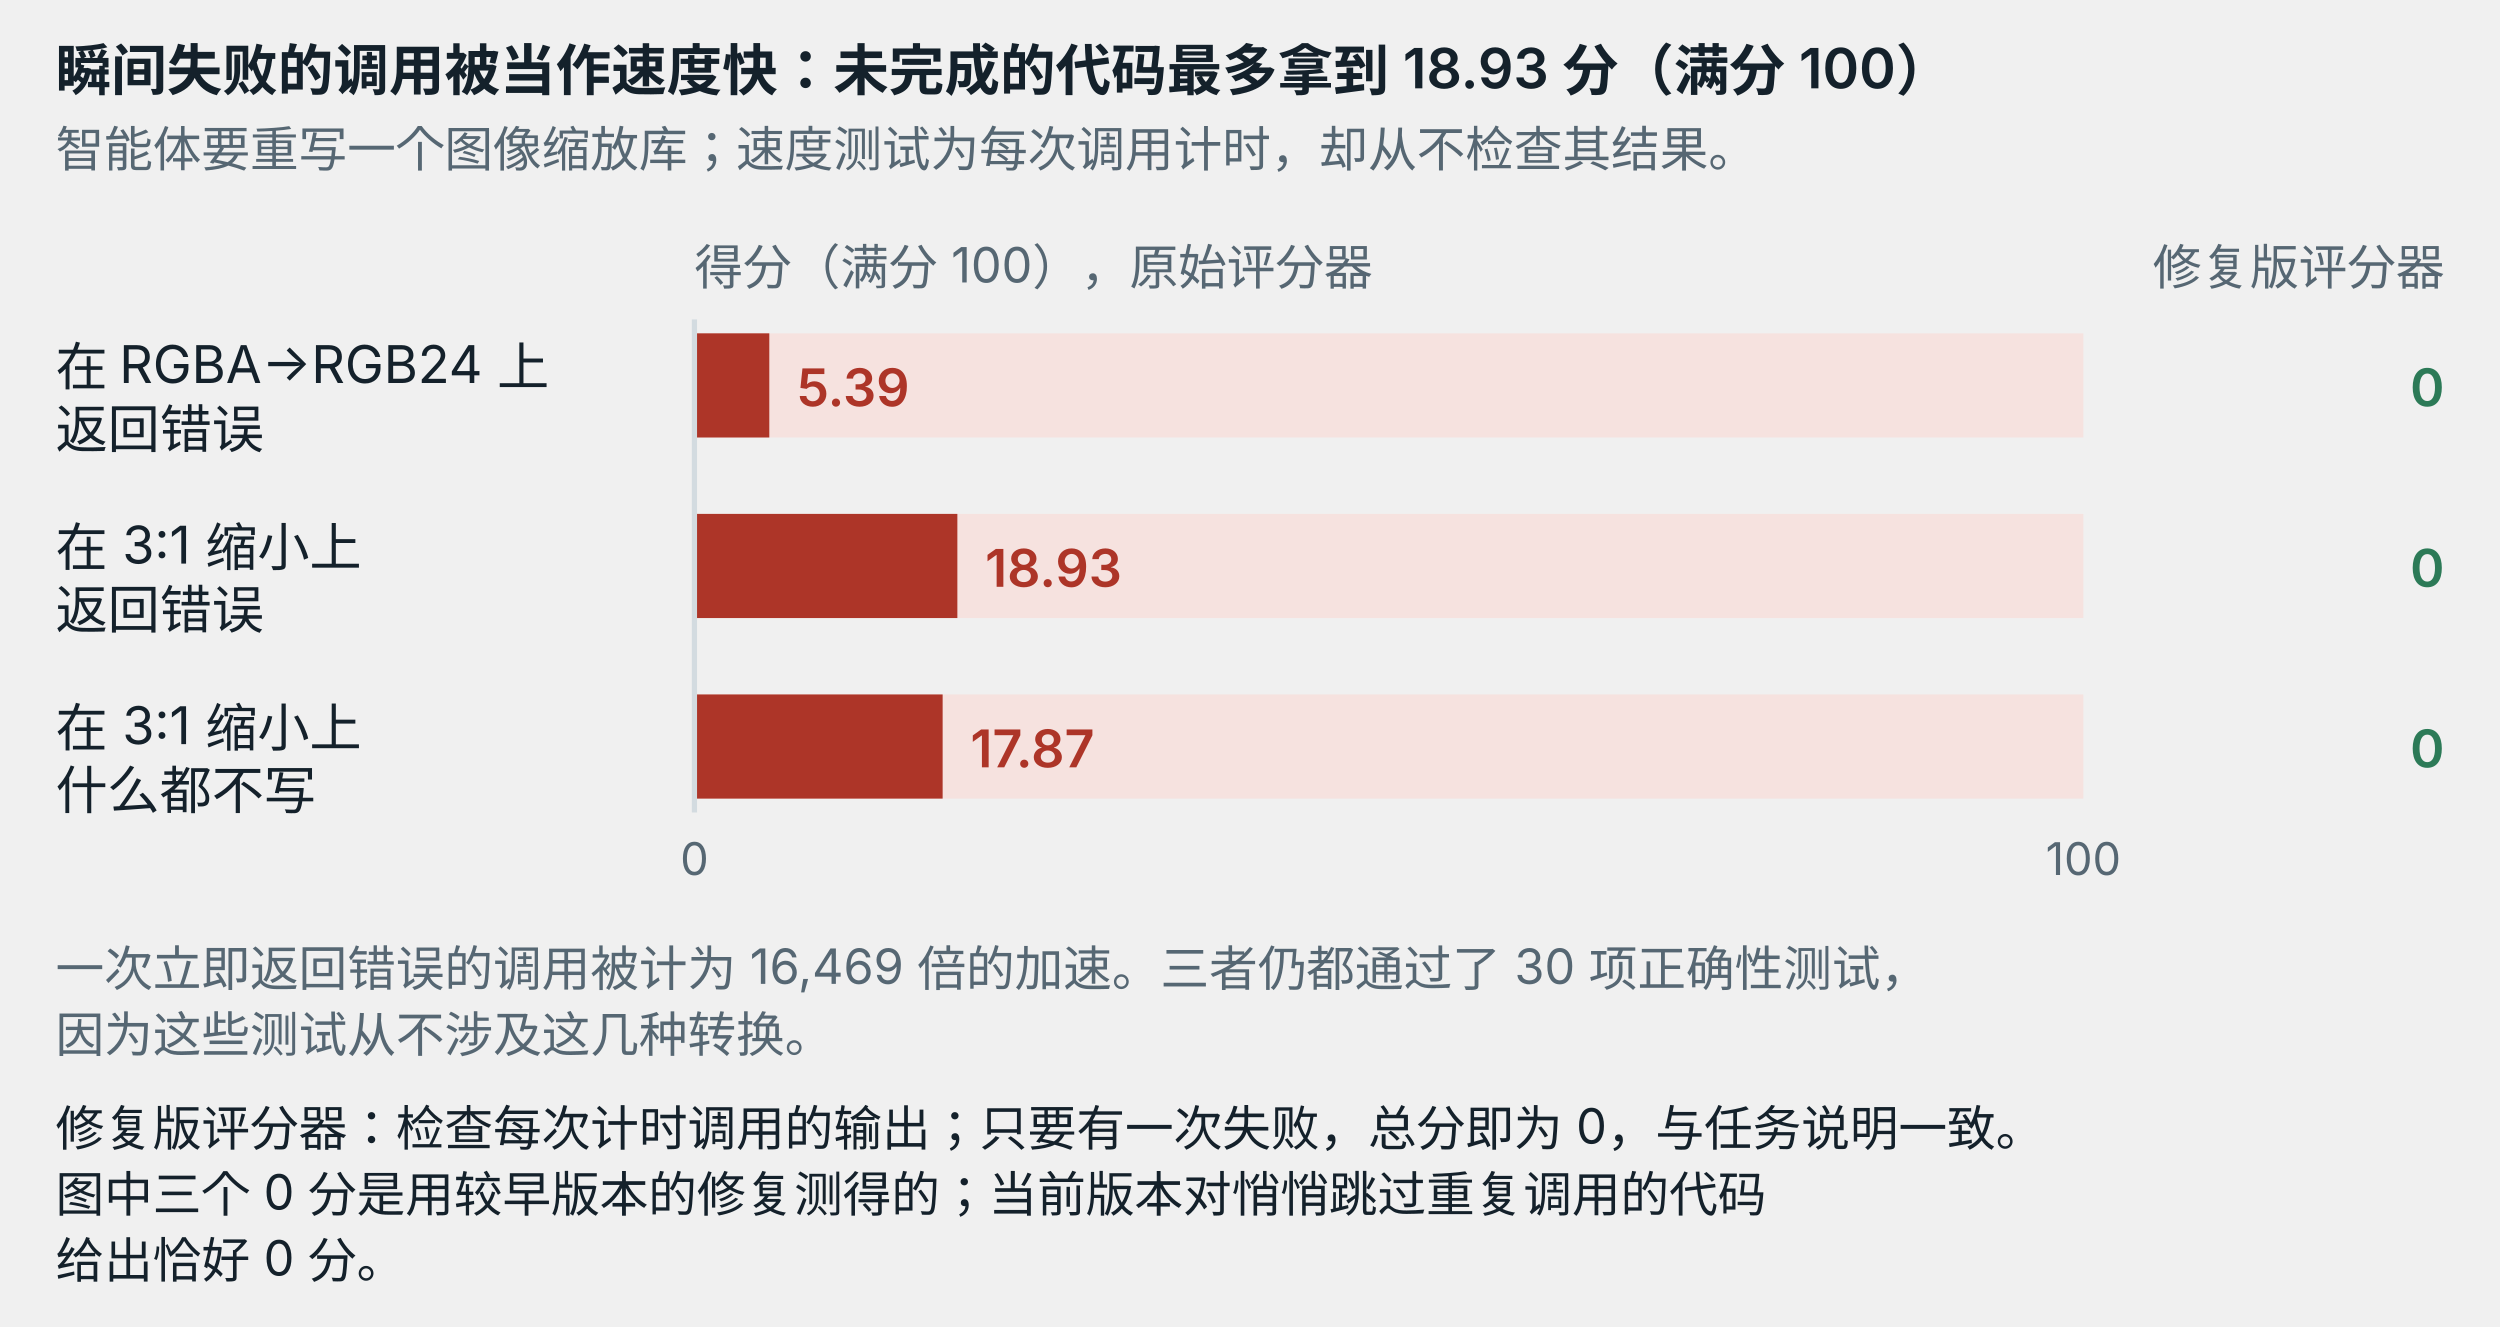
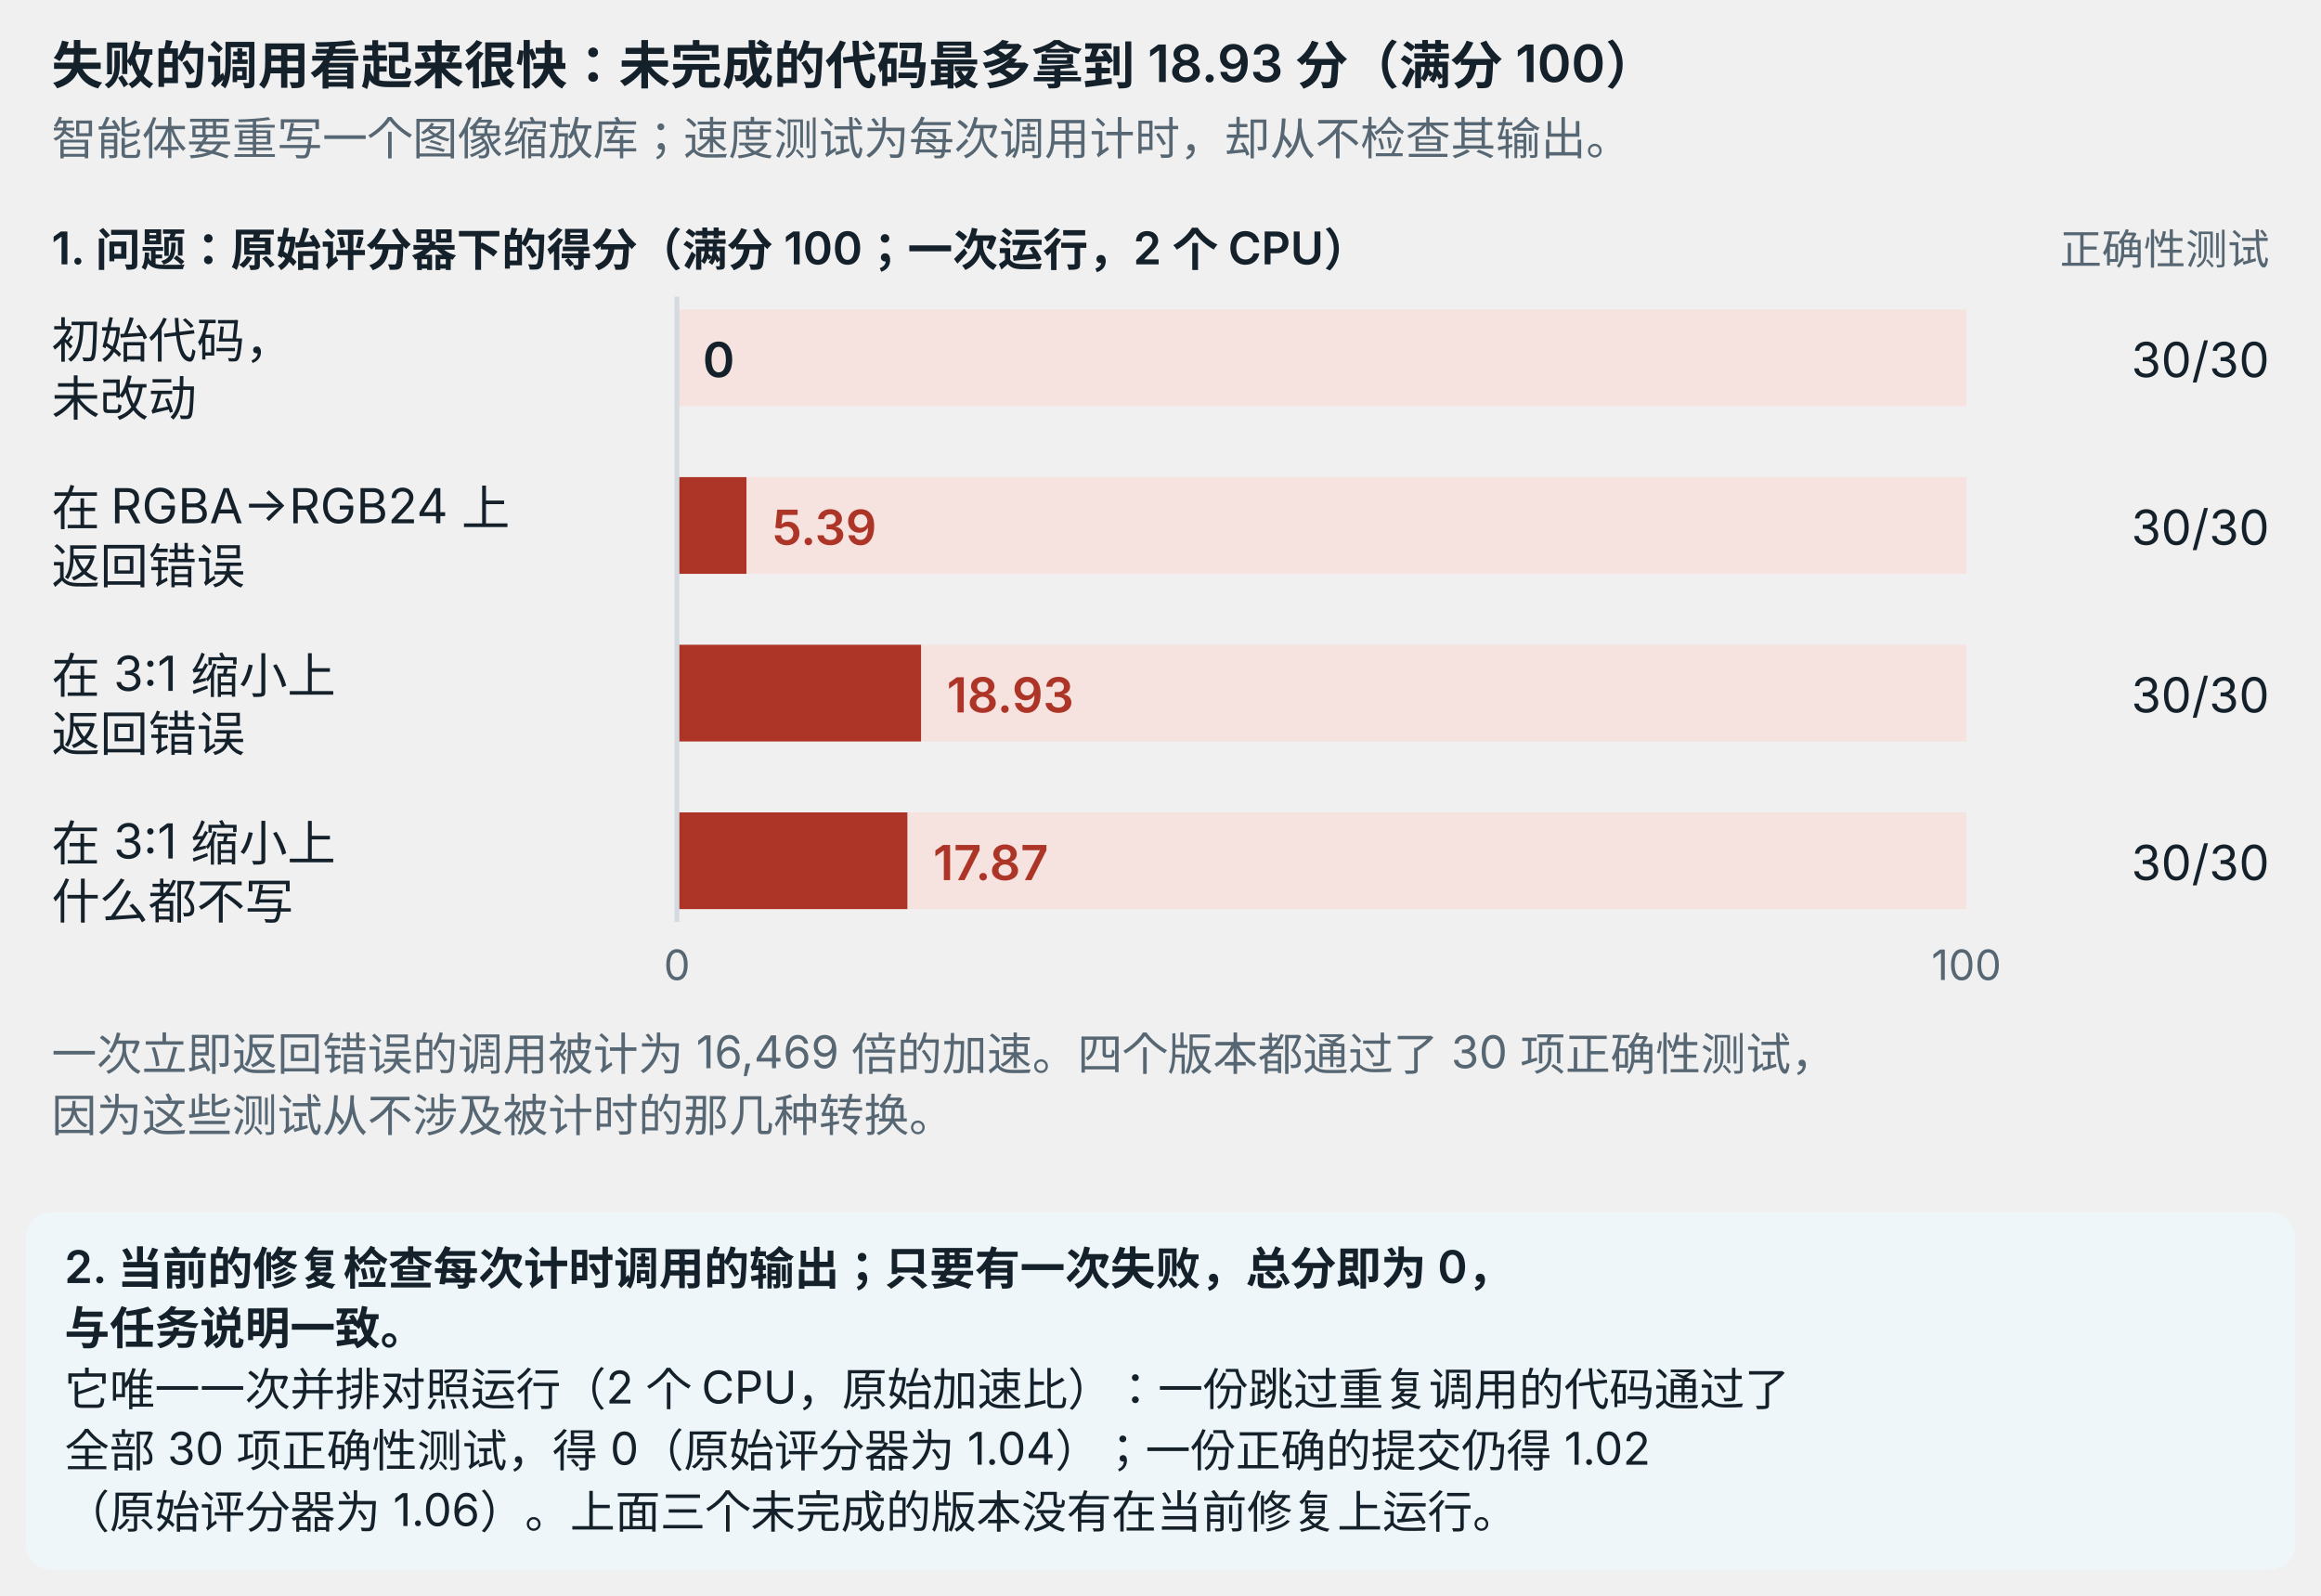
- <svg xmlns="http://www.w3.org/2000/svg" viewBox="0 0 720 382" role="img">
+ <svg xmlns="http://www.w3.org/2000/svg" viewBox="0 0 720 495" role="img">
  <style>
  .ink{fill:#14212b} .muted{fill:#566773} .rule{stroke:#d3dbe0} .bg{fill:#ffffff}
  .good{fill:#2c7a57} .bad{fill:#ad3528} .warn{fill:#9a6510} .acc{fill:#0f5c78} .onbar{fill:#ffffff}
  .goodS{stroke:#2c7a57} .badS{stroke:#ad3528} .accS{stroke:#0f5c78} .inkS{stroke:#14212b} .warnS{stroke:#9a6510} .ruleS{stroke:#d3dbe0}
-   .goodBg{fill:#e4f2ea} .badBg{fill:#f6e2df} .warnBg{fill:#f6ecda} .accBg{fill:#e3eff4} .ruleF{fill:#eef2f4}
+   .goodBg{fill:#e4f2ea} .badBg{fill:#f6e2df} .warnBg{fill:#f6ecda} .accBg{fill:#e3eff4} .ruleF{fill:#eef2f4} .accBox{fill:#eef6f9}
  text{font-family:"IBM Plex Sans","Noto Sans SC","PingFang SC","Microsoft YaHei",system-ui,-apple-system,"Segoe UI",sans-serif}
  @media (prefers-color-scheme: dark){
    .ink{fill:#e2e9ed} .muted{fill:#95a6b1} .rule{stroke:#2a3843} .bg{fill:#152029}
    .good{fill:#6cc79a} .bad{fill:#f08a7c} .warn{fill:#e0a64a} .acc{fill:#6cb6d3} .onbar{fill:#10181f}
    .goodS{stroke:#6cc79a} .badS{stroke:#f08a7c} .accS{stroke:#6cb6d3} .inkS{stroke:#e2e9ed} .warnS{stroke:#e0a64a} .ruleS{stroke:#2a3843}
-     .goodBg{fill:#15302a} .badBg{fill:#3a1f1c} .warnBg{fill:#352a16} .accBg{fill:#16303c} .ruleF{fill:#1d2a34}
+     .goodBg{fill:#15302a} .badBg{fill:#3a1f1c} .warnBg{fill:#352a16} .accBg{fill:#16303c} .ruleF{fill:#1d2a34} .accBox{fill:#14262f}
  }
</style>
-   <text x="16" y="26" class="ink" font-size="16" font-weight="600">瞬间失败的调用被当作速度快：未完成的代码最多拿到 18.93 分（满分 100）</text>
-   <text x="16" y="48" class="muted" font-size="14">智能体要重写一个图像缩放库；速度测试为每次调用计时，却从不检查其结果。</text>
-   <text x="200" y="82" class="muted" font-size="14">得分（满分 100），原始评分器</text>
-   <text x="704" y="82" class="muted" font-size="14" text-anchor="end">修复版评分器</text>
-   <text x="16" y="111" class="ink" font-size="15">在 RGBA→RGB24 上</text>
-   <text x="16" y="129" class="ink" font-size="15">返回错误</text>
-   <rect class="badBg" x="200" y="96" width="400" height="30" />
-   <rect class="bad" x="200" y="96" width="21.56" height="30" />
-   <text x="229.56" y="117" class="bad" font-size="15" font-weight="600">5.39</text>
-   <text x="704" y="117" class="good" font-size="15" font-weight="600" text-anchor="end">0</text>
-   <text x="16" y="163" class="ink" font-size="15">在 3:1 缩小上</text>
+   <text x="16" y="26" class="ink" font-size="16" font-weight="600">失败的调用看起来很快：未完成的代码最多拿到 18.93 分（满分 100）</text>
+   <text x="16" y="48" class="muted" font-size="14">智能体要重写一个图像缩放库；速度测试为每次调用计时，却从不检查其输出。</text>
+   <text x="16" y="82" class="ink" font-size="14" font-weight="600">1. 问题：原始评分器下的得分（满分 100；一次运行，2 个 CPU）</text>
+   <text x="704" y="82" class="muted" font-size="13" text-anchor="end">正确性测试</text>
+   <text x="16" y="111" class="ink" font-size="15">初始代码，</text>
+   <text x="16" y="129" class="ink" font-size="15">未改动</text>
+   <rect class="badBg" x="210" y="96" width="400" height="30" />
+   <text x="218.00" y="117" class="ink" font-size="15" font-weight="600">0</text>
+   <text x="704" y="117" class="ink" font-size="15" text-anchor="end">30/30</text>
+   <text x="16" y="163" class="ink" font-size="15">在 RGBA→RGB24 上</text>
  <text x="16" y="181" class="ink" font-size="15">返回错误</text>
-   <rect class="badBg" x="200" y="148" width="400" height="30" />
-   <rect class="bad" x="200" y="148" width="75.72" height="30" />
-   <text x="283.72" y="169" class="bad" font-size="15" font-weight="600">18.93</text>
-   <text x="704" y="169" class="good" font-size="15" font-weight="600" text-anchor="end">0</text>
+   <rect class="badBg" x="210" y="148" width="400" height="30" />
+   <rect class="bad" x="210" y="148" width="21.56" height="30" />
+   <text x="239.56" y="169" class="bad" font-size="15" font-weight="600">5.39</text>
+   <text x="704" y="169" class="ink" font-size="15" text-anchor="end">30/30</text>
  <text x="16" y="215" class="ink" font-size="15">在 3:1 缩小上</text>
-   <text x="16" y="233" class="ink" font-size="15">什么都不写</text>
-   <rect class="badBg" x="200" y="200" width="400" height="30" />
-   <rect class="bad" x="200" y="200" width="71.48" height="30" />
-   <text x="279.48" y="221" class="bad" font-size="15" font-weight="600">17.87</text>
-   <text x="704" y="221" class="good" font-size="15" font-weight="600" text-anchor="end">0</text>
-   <line class="rule" x1="200" y1="92" x2="200" y2="234" stroke-width="1.5" />
-   <text x="200" y="252" class="muted" font-size="13" text-anchor="middle">0</text>
-   <text x="600" y="252" class="muted" font-size="13" text-anchor="middle">100</text>
-   <text x="16" y="284" class="muted" font-size="14">一次立即返回错误的调用被计为 16,469 倍的加速。三者仍都通过了 30 项正确性测试，</text>
-   <text x="16" y="303" class="muted" font-size="14">因为这些测试从不涉及这几种转换。</text>
-   <text x="16" y="330" class="ink" font-size="14">修复版评分器：检查每次计时调用的输出；只要有一次失败，总分即为 0，与任务说明一致。</text>
-   <text x="16" y="349" class="ink" font-size="14">图中三个 0 分是用较早版本的修复测得的；当前版本对悄悄跳过重复调用的代码</text>
-   <text x="16" y="368" class="ink" font-size="14">给出恰好 0 分。</text>
+   <text x="16" y="233" class="ink" font-size="15">返回错误</text>
+   <rect class="badBg" x="210" y="200" width="400" height="30" />
+   <rect class="bad" x="210" y="200" width="75.72" height="30" />
+   <text x="293.72" y="221" class="bad" font-size="15" font-weight="600">18.93</text>
+   <text x="704" y="221" class="ink" font-size="15" text-anchor="end">30/30</text>
+   <text x="16" y="267" class="ink" font-size="15">在 3:1 缩小上</text>
+   <text x="16" y="285" class="ink" font-size="15">什么都不写</text>
+   <rect class="badBg" x="210" y="252" width="400" height="30" />
+   <rect class="bad" x="210" y="252" width="71.48" height="30" />
+   <text x="289.48" y="273" class="bad" font-size="15" font-weight="600">17.87</text>
+   <text x="704" y="273" class="ink" font-size="15" text-anchor="end">30/30</text>
+   <line class="rule" x1="210" y1="92" x2="210" y2="286" stroke-width="1.5" />
+   <text x="210" y="304" class="muted" font-size="13" text-anchor="middle">0</text>
+   <text x="610" y="304" class="muted" font-size="13" text-anchor="middle">100</text>
+   <text x="16" y="332" class="muted" font-size="14">一次立即返回错误的调用被计为 16,469 倍的加速。四个版本都通过了 30 项正确性测试，</text>
+   <text x="16" y="351" class="muted" font-size="14">因为这些测试从不涉及被计时的那几种转换。</text>
+   <rect x="8" y="376" width="704" height="111" rx="8" class="accBox" />
+   <text x="20" y="398" class="ink" font-size="14" font-weight="600">2. 当前的修复检查每次计时调用的输出；只要有一次失败，总分即为 0，</text>
+   <text x="20" y="417" class="ink" font-size="14" font-weight="600">与任务说明一致。</text>
+   <text x="20" y="436" class="ink" font-size="14" font-weight="400">它唯一一次并排对照运行（2 个 CPU，原始加速比）：一份跳过重复调用的代码通过了</text>
+   <text x="20" y="455" class="ink" font-size="14" font-weight="400">全部 30 项正确性测试，得 0（原始评分器为 1.04）；一份正确的提交仍得 1.02</text>
+   <text x="20" y="474" class="ink" font-size="14" font-weight="400">（原始评分器为 1.06）。上面三个未完成的版本没有在当前修复上运行。</text>
</svg>
